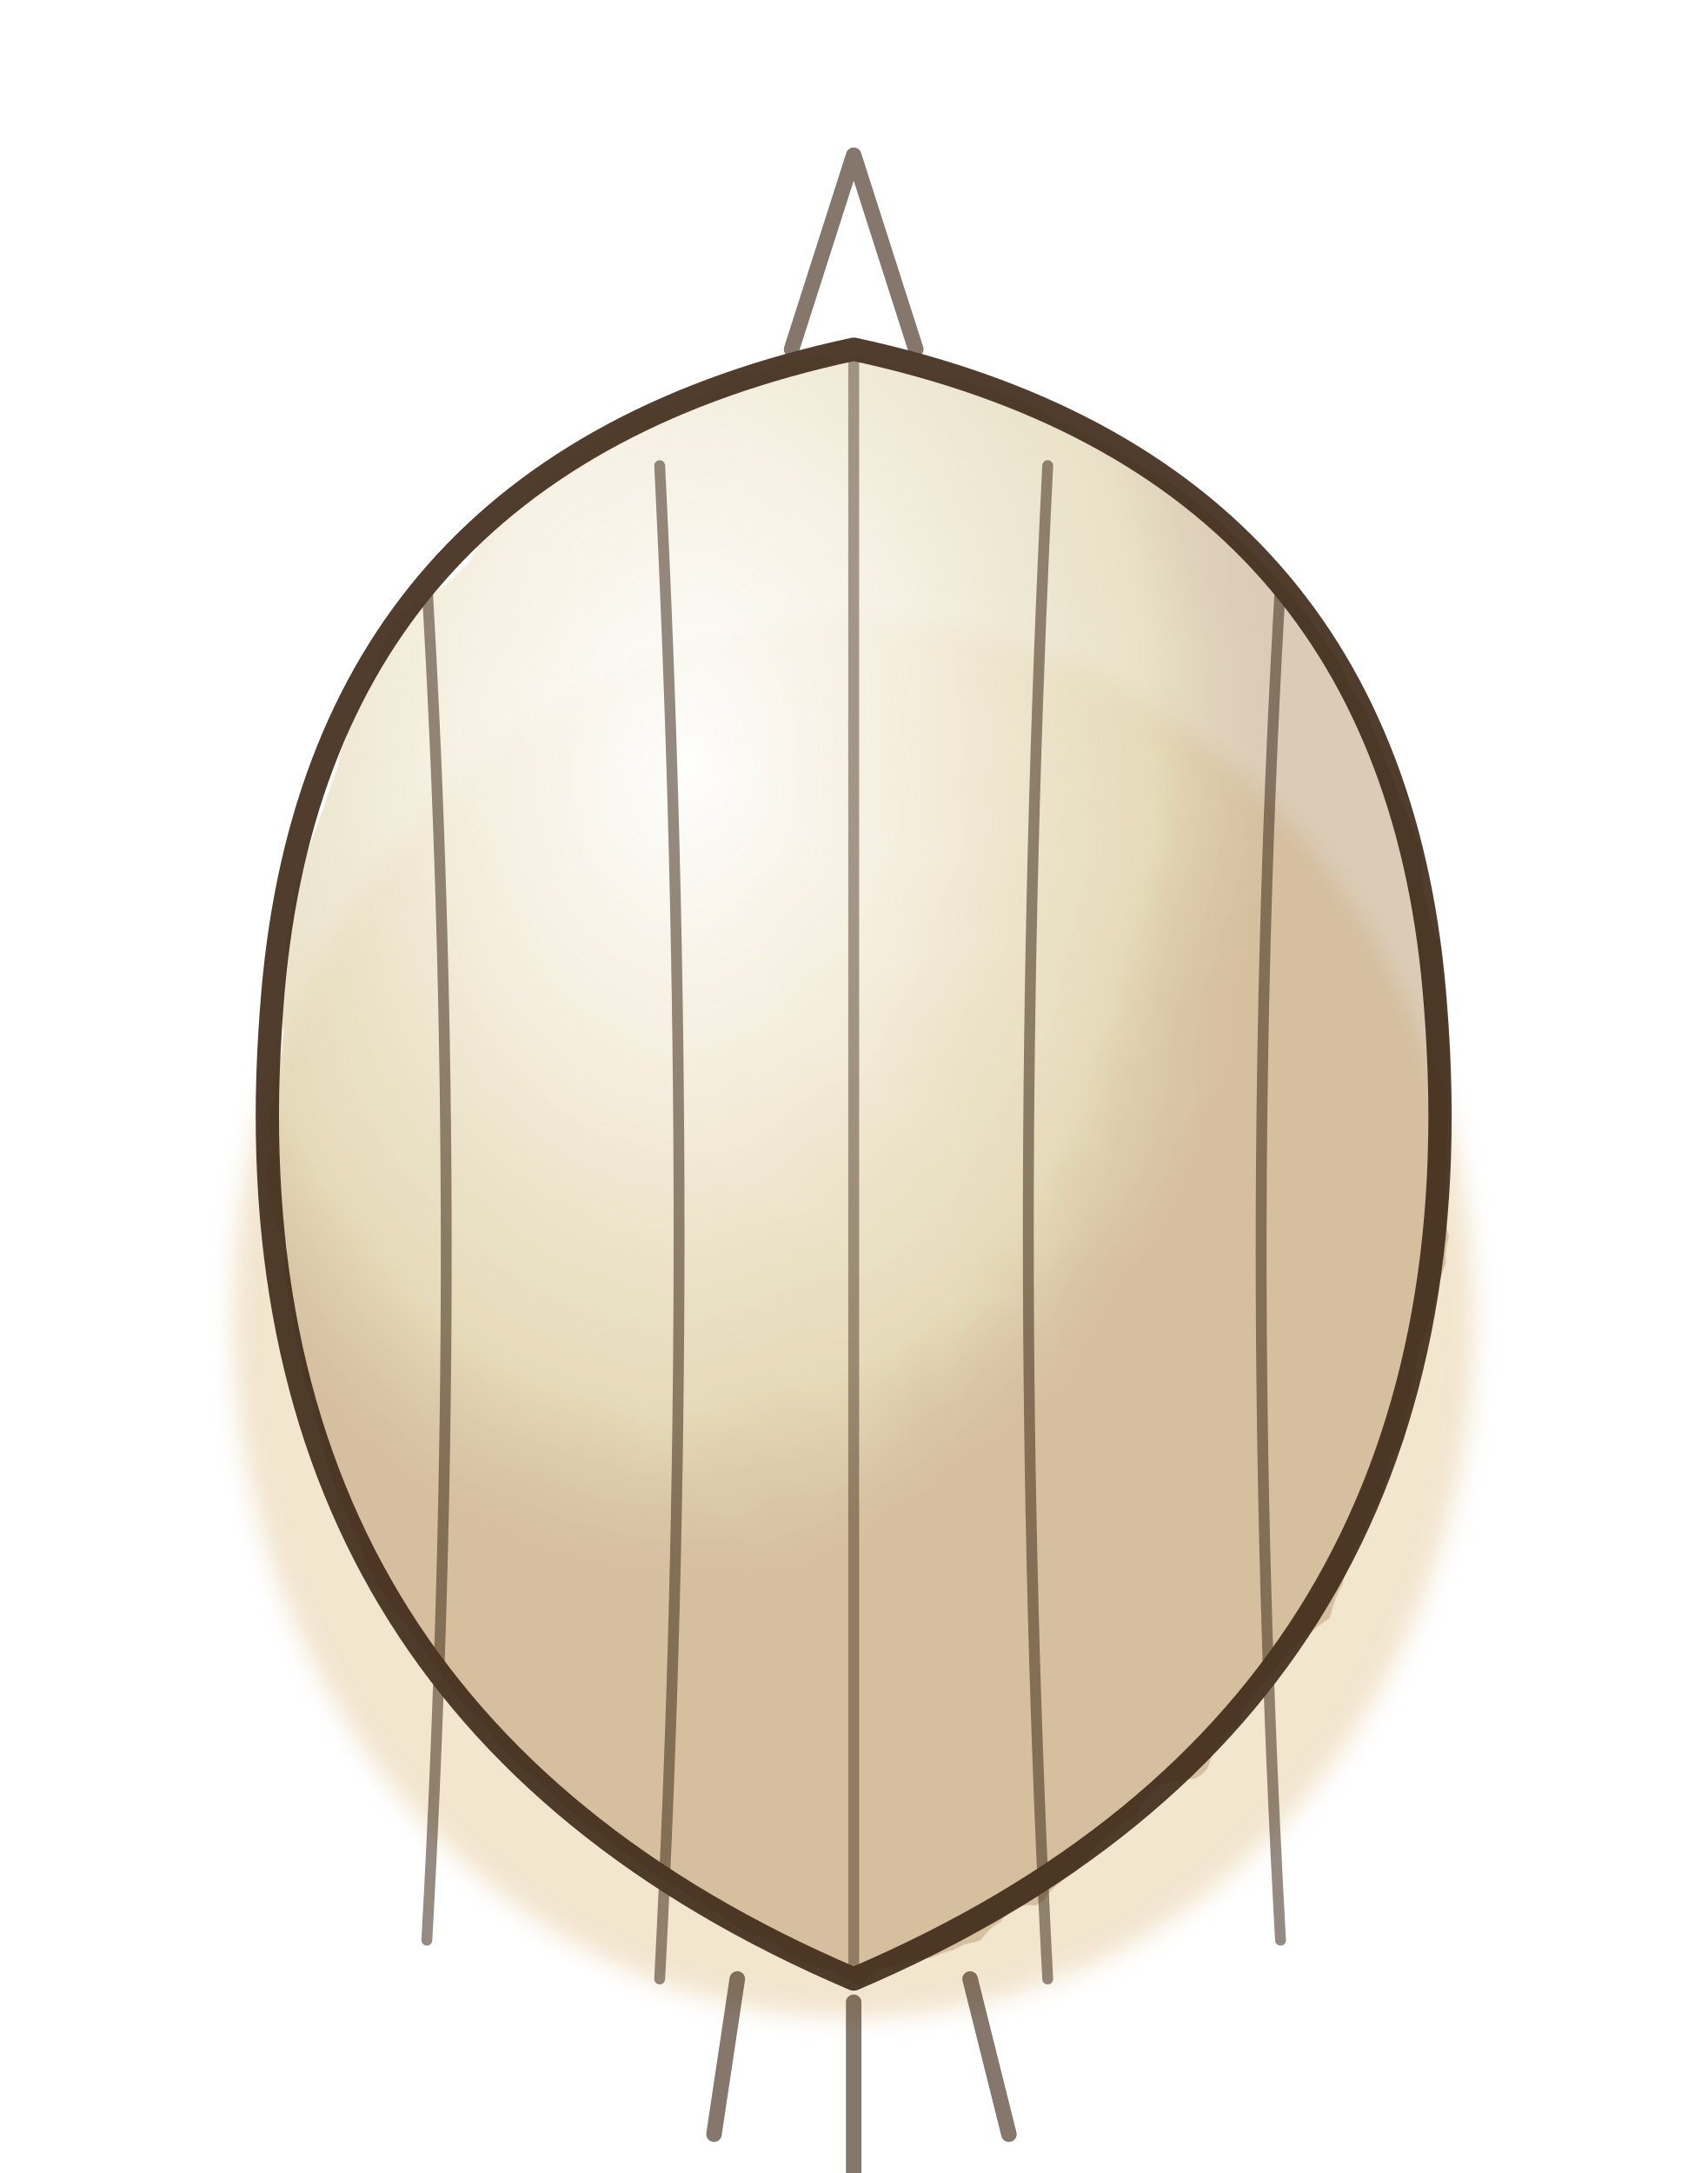
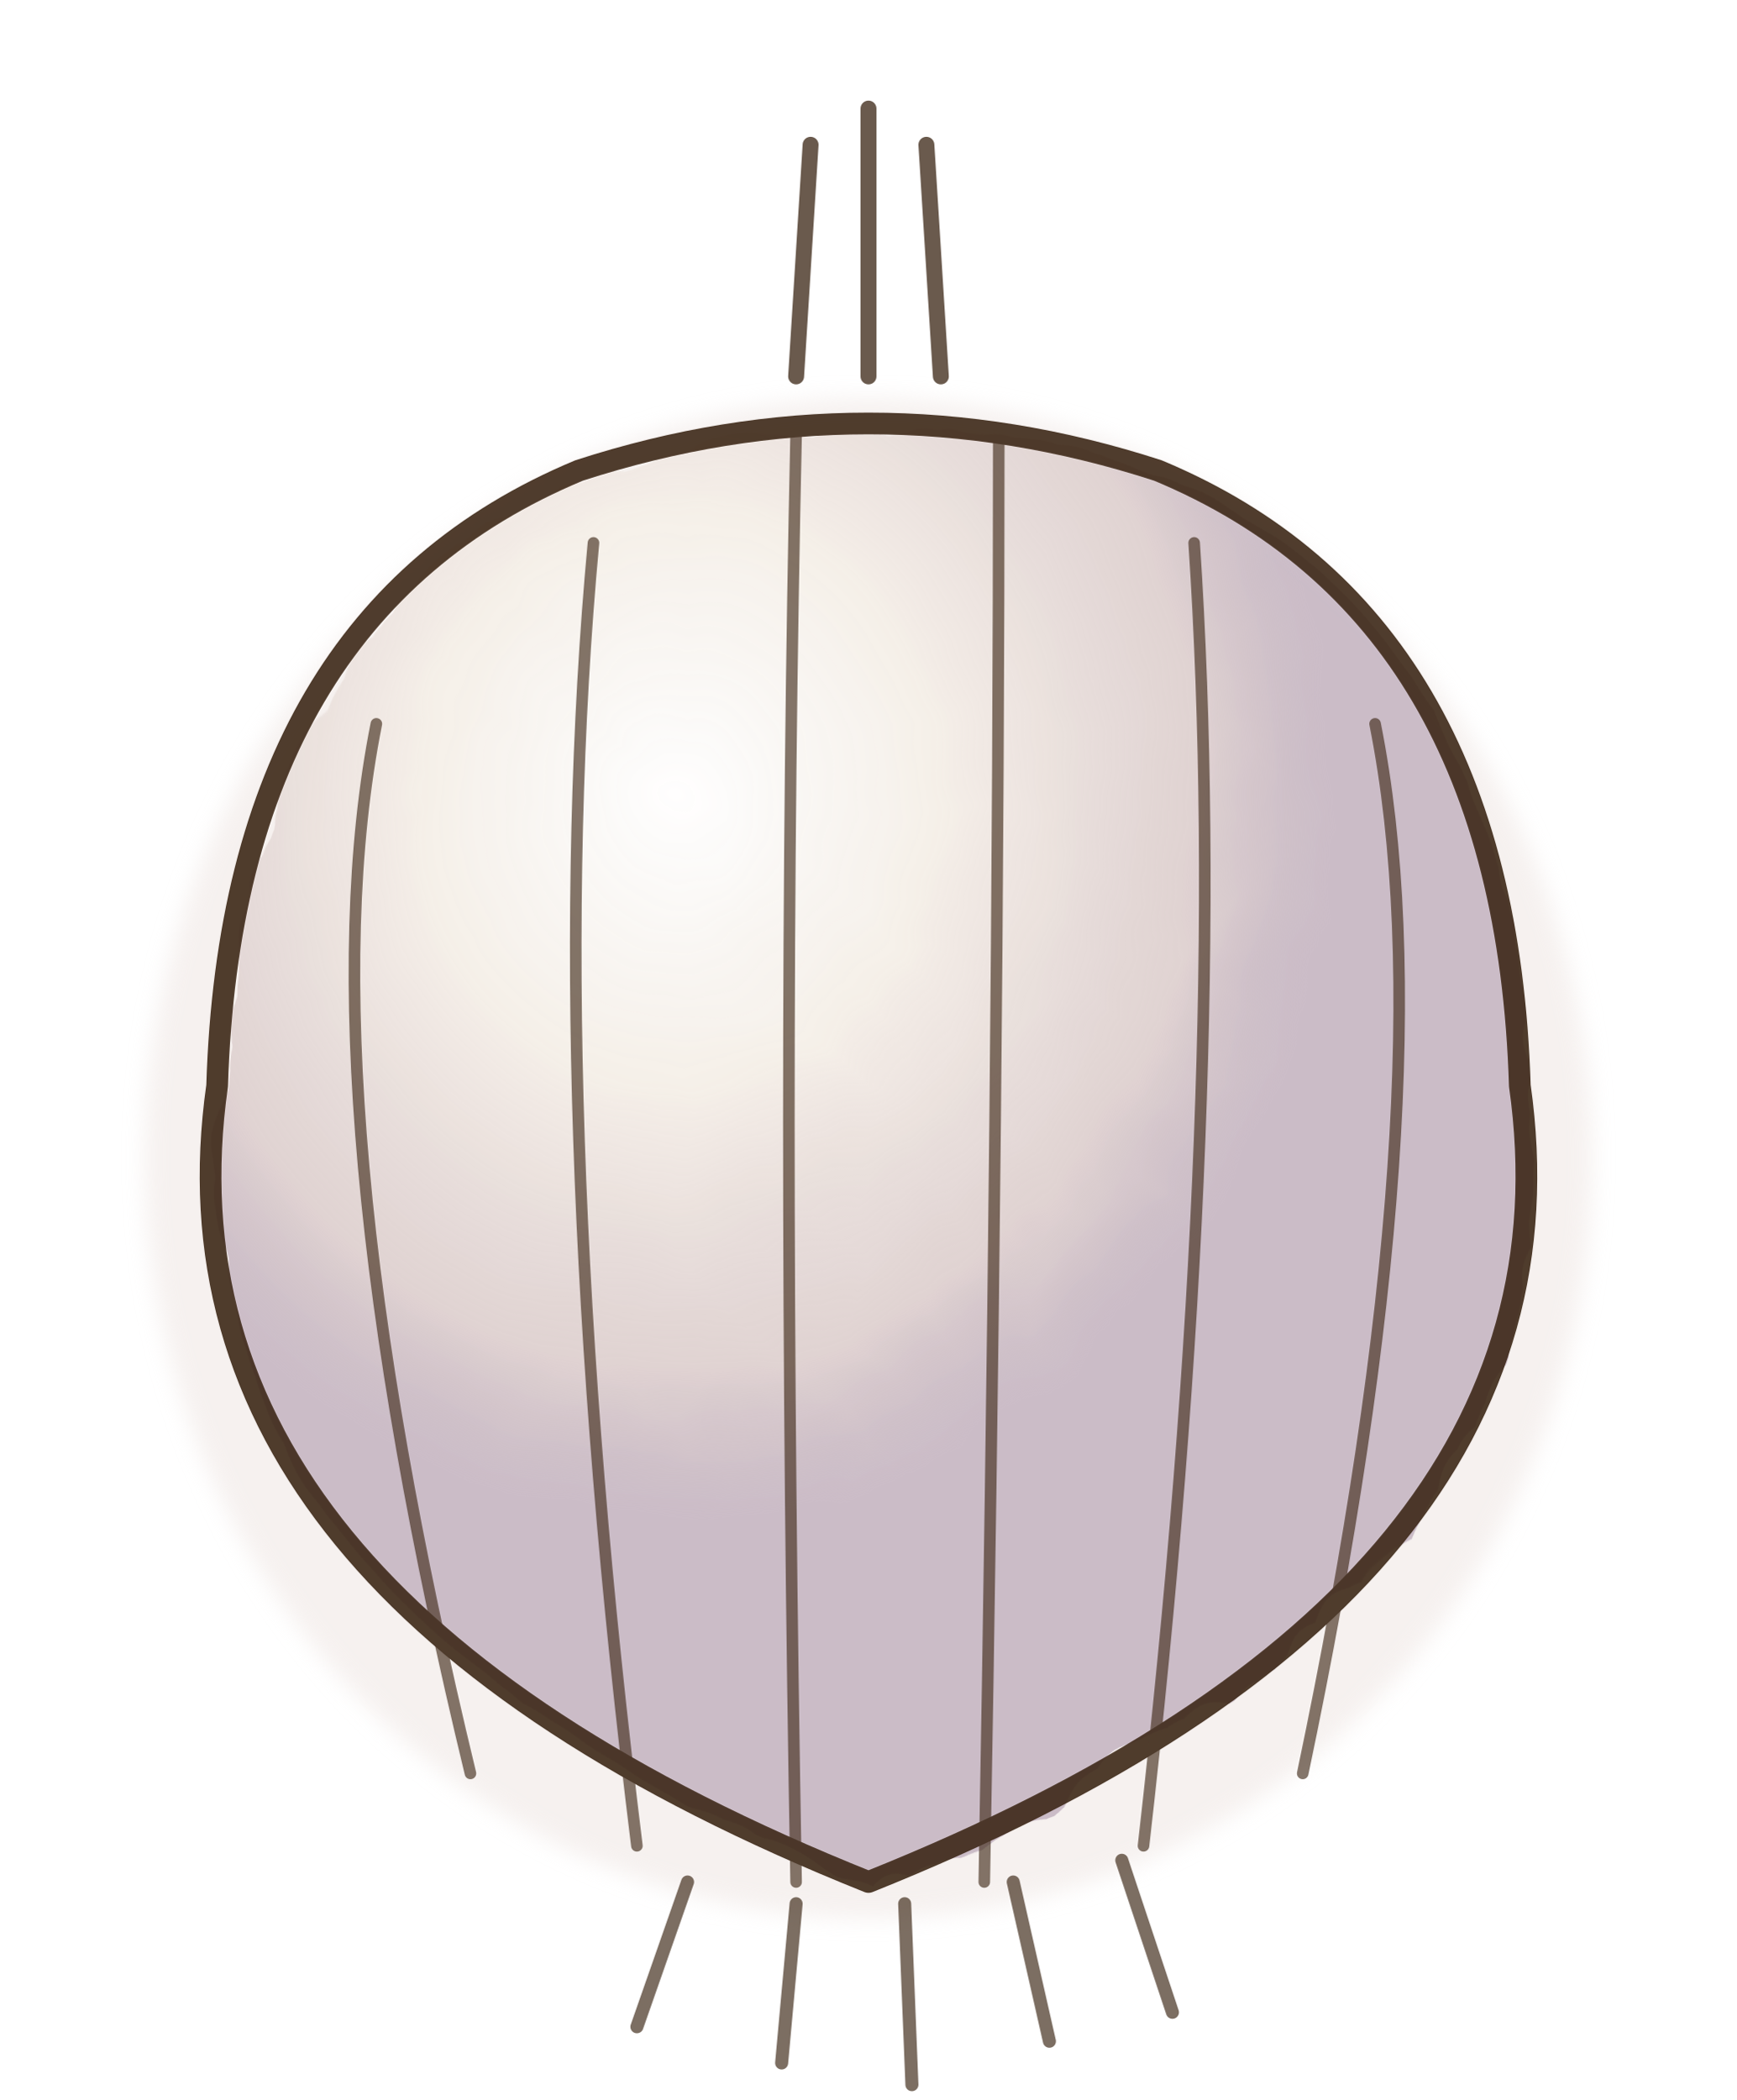
- <svg xmlns="http://www.w3.org/2000/svg" viewBox="-110 -160 220 280" font-family="Noto Sans CJK JP, sans-serif">
+ <svg xmlns="http://www.w3.org/2000/svg" viewBox="-120 -150 240 290" font-family="Noto Sans CJK JP, sans-serif">
  <defs>
    <radialGradient id="wcBodyGarlic" cx="35%" cy="25%">
      <stop offset="0%" stop-color="#FFFFFF" stop-opacity="0.95" />
-       <stop offset="40%" stop-color="#F5EFE0" stop-opacity="0.85" />
-       <stop offset="80%" stop-color="#E0D5B0" stop-opacity="0.7" />
-       <stop offset="100%" stop-color="#B89870" stop-opacity="0.5" />
+       <stop offset="40%" stop-color="#F5EFE8" stop-opacity="0.9" />
+       <stop offset="80%" stop-color="#D8C8C8" stop-opacity="0.75" />
+       <stop offset="100%" stop-color="#A088A0" stop-opacity="0.5" />
    </radialGradient>
    <radialGradient id="wcLeafGarlic" cx="50%" cy="20%">
      <stop offset="0%" stop-color="#9BCB7A" stop-opacity="0.9" />
      <stop offset="60%" stop-color="#5D8F3D" stop-opacity="0.7" />
      <stop offset="100%" stop-color="#2C5F2D" stop-opacity="0.5" />
    </radialGradient>
    <filter id="wcRoughGarlic" x="-10%" y="-10%" width="120%" height="120%">
      <feTurbulence baseFrequency="0.04" numOctaves="3" seed="43" />
      <feDisplacementMap in="SourceGraphic" scale="4" />
    </filter>
    <filter id="wcBlurGarlic">
      <feGaussianBlur stdDeviation="1.5" />
    </filter>
  </defs>
  <g filter="url(#wcBlurGarlic)" opacity="0.4">
-     <ellipse cx="0" cy="10" rx="80" ry="90" fill="#E0C088" />
+     <ellipse cx="0" cy="10" rx="100" ry="105" fill="#E8DCD8" />
  </g>
  <g filter="url(#wcRoughGarlic)">
-     <path d="M -75 -30 Q -82 60 0 95 Q 82 60 75 -30 Q 70 -100 0 -115 Q -70 -100 -75 -30 Z" fill="url(#wcBodyGarlic)" />
+     <path d="M -90 0 Q -100 70 0 110 Q 100 70 90 0 Q 88 -65 40 -85 Q 0 -98 -40 -85 Q -88 -65 -90 0 Z" fill="url(#wcBodyGarlic)" />
  </g>
  <g stroke="#3D2817" stroke-width="3" fill="none" stroke-linecap="round" stroke-linejoin="round" opacity="0.9">
-     <path d="M -75 -30 Q -82 60 0 95 Q 82 60 75 -30 Q 70 -100 0 -115 Q -70 -100 -75 -30 Z" />
-     <path d="M -8 -115 L 0 -140 L 8 -115" opacity="0.7" stroke-width="2" />
-     <path d="M -55 -85 Q -50 0 -55 90" opacity="0.6" stroke-width="1.4" />
-     <path d="M -25 -100 Q -20 0 -25 95" opacity="0.6" stroke-width="1.4" />
-     <path d="M 0 -115 L 0 95" opacity="0.5" stroke-width="1.4" />
-     <path d="M 25 -100 Q 20 0 25 95" opacity="0.6" stroke-width="1.4" />
-     <path d="M 55 -85 Q 50 0 55 90" opacity="0.6" stroke-width="1.4" />
-     <path d="M -15 95 L -18 115" opacity="0.7" stroke-width="2" />
-     <path d="M 0 98 L 0 120" opacity="0.7" stroke-width="2" />
-     <path d="M 15 95 L 20 115" opacity="0.7" stroke-width="2" />
+     <path d="M -90 0 Q -100 70 0 110 Q 100 70 90 0 Q 88 -65 40 -85 Q 0 -98 -40 -85 Q -88 -65 -90 0 Z" />
+     <path d="M -10 -98 L -8 -130" opacity="0.85" stroke-width="2.2" />
+     <path d="M 0 -98 L 0 -135" opacity="0.85" stroke-width="2.2" />
+     <path d="M 10 -98 L 8 -130" opacity="0.85" stroke-width="2.2" />
+     <path d="M -68 -50 Q -78 0 -55 95" opacity="0.7" stroke-width="1.6" />
+     <path d="M -38 -75 Q -45 0 -32 105" opacity="0.7" stroke-width="1.6" />
+     <path d="M -10 -90 Q -12 0 -10 110" opacity="0.7" stroke-width="1.6" />
+     <path d="M 18 -90 Q 18 0 16 110" opacity="0.7" stroke-width="1.6" />
+     <path d="M 45 -75 Q 50 0 38 105" opacity="0.7" stroke-width="1.6" />
+     <path d="M 70 -50 Q 80 0 60 95" opacity="0.7" stroke-width="1.6" />
+     <path d="M -25 110 L -32 130" opacity="0.75" stroke-width="1.8" />
+     <path d="M -10 113 L -12 135" opacity="0.75" stroke-width="1.8" />
+     <path d="M 5 113 L 6 138" opacity="0.75" stroke-width="1.8" />
+     <path d="M 20 110 L 25 132" opacity="0.75" stroke-width="1.8" />
+     <path d="M 35 107 L 42 128" opacity="0.75" stroke-width="1.8" />
  </g>
</svg>
